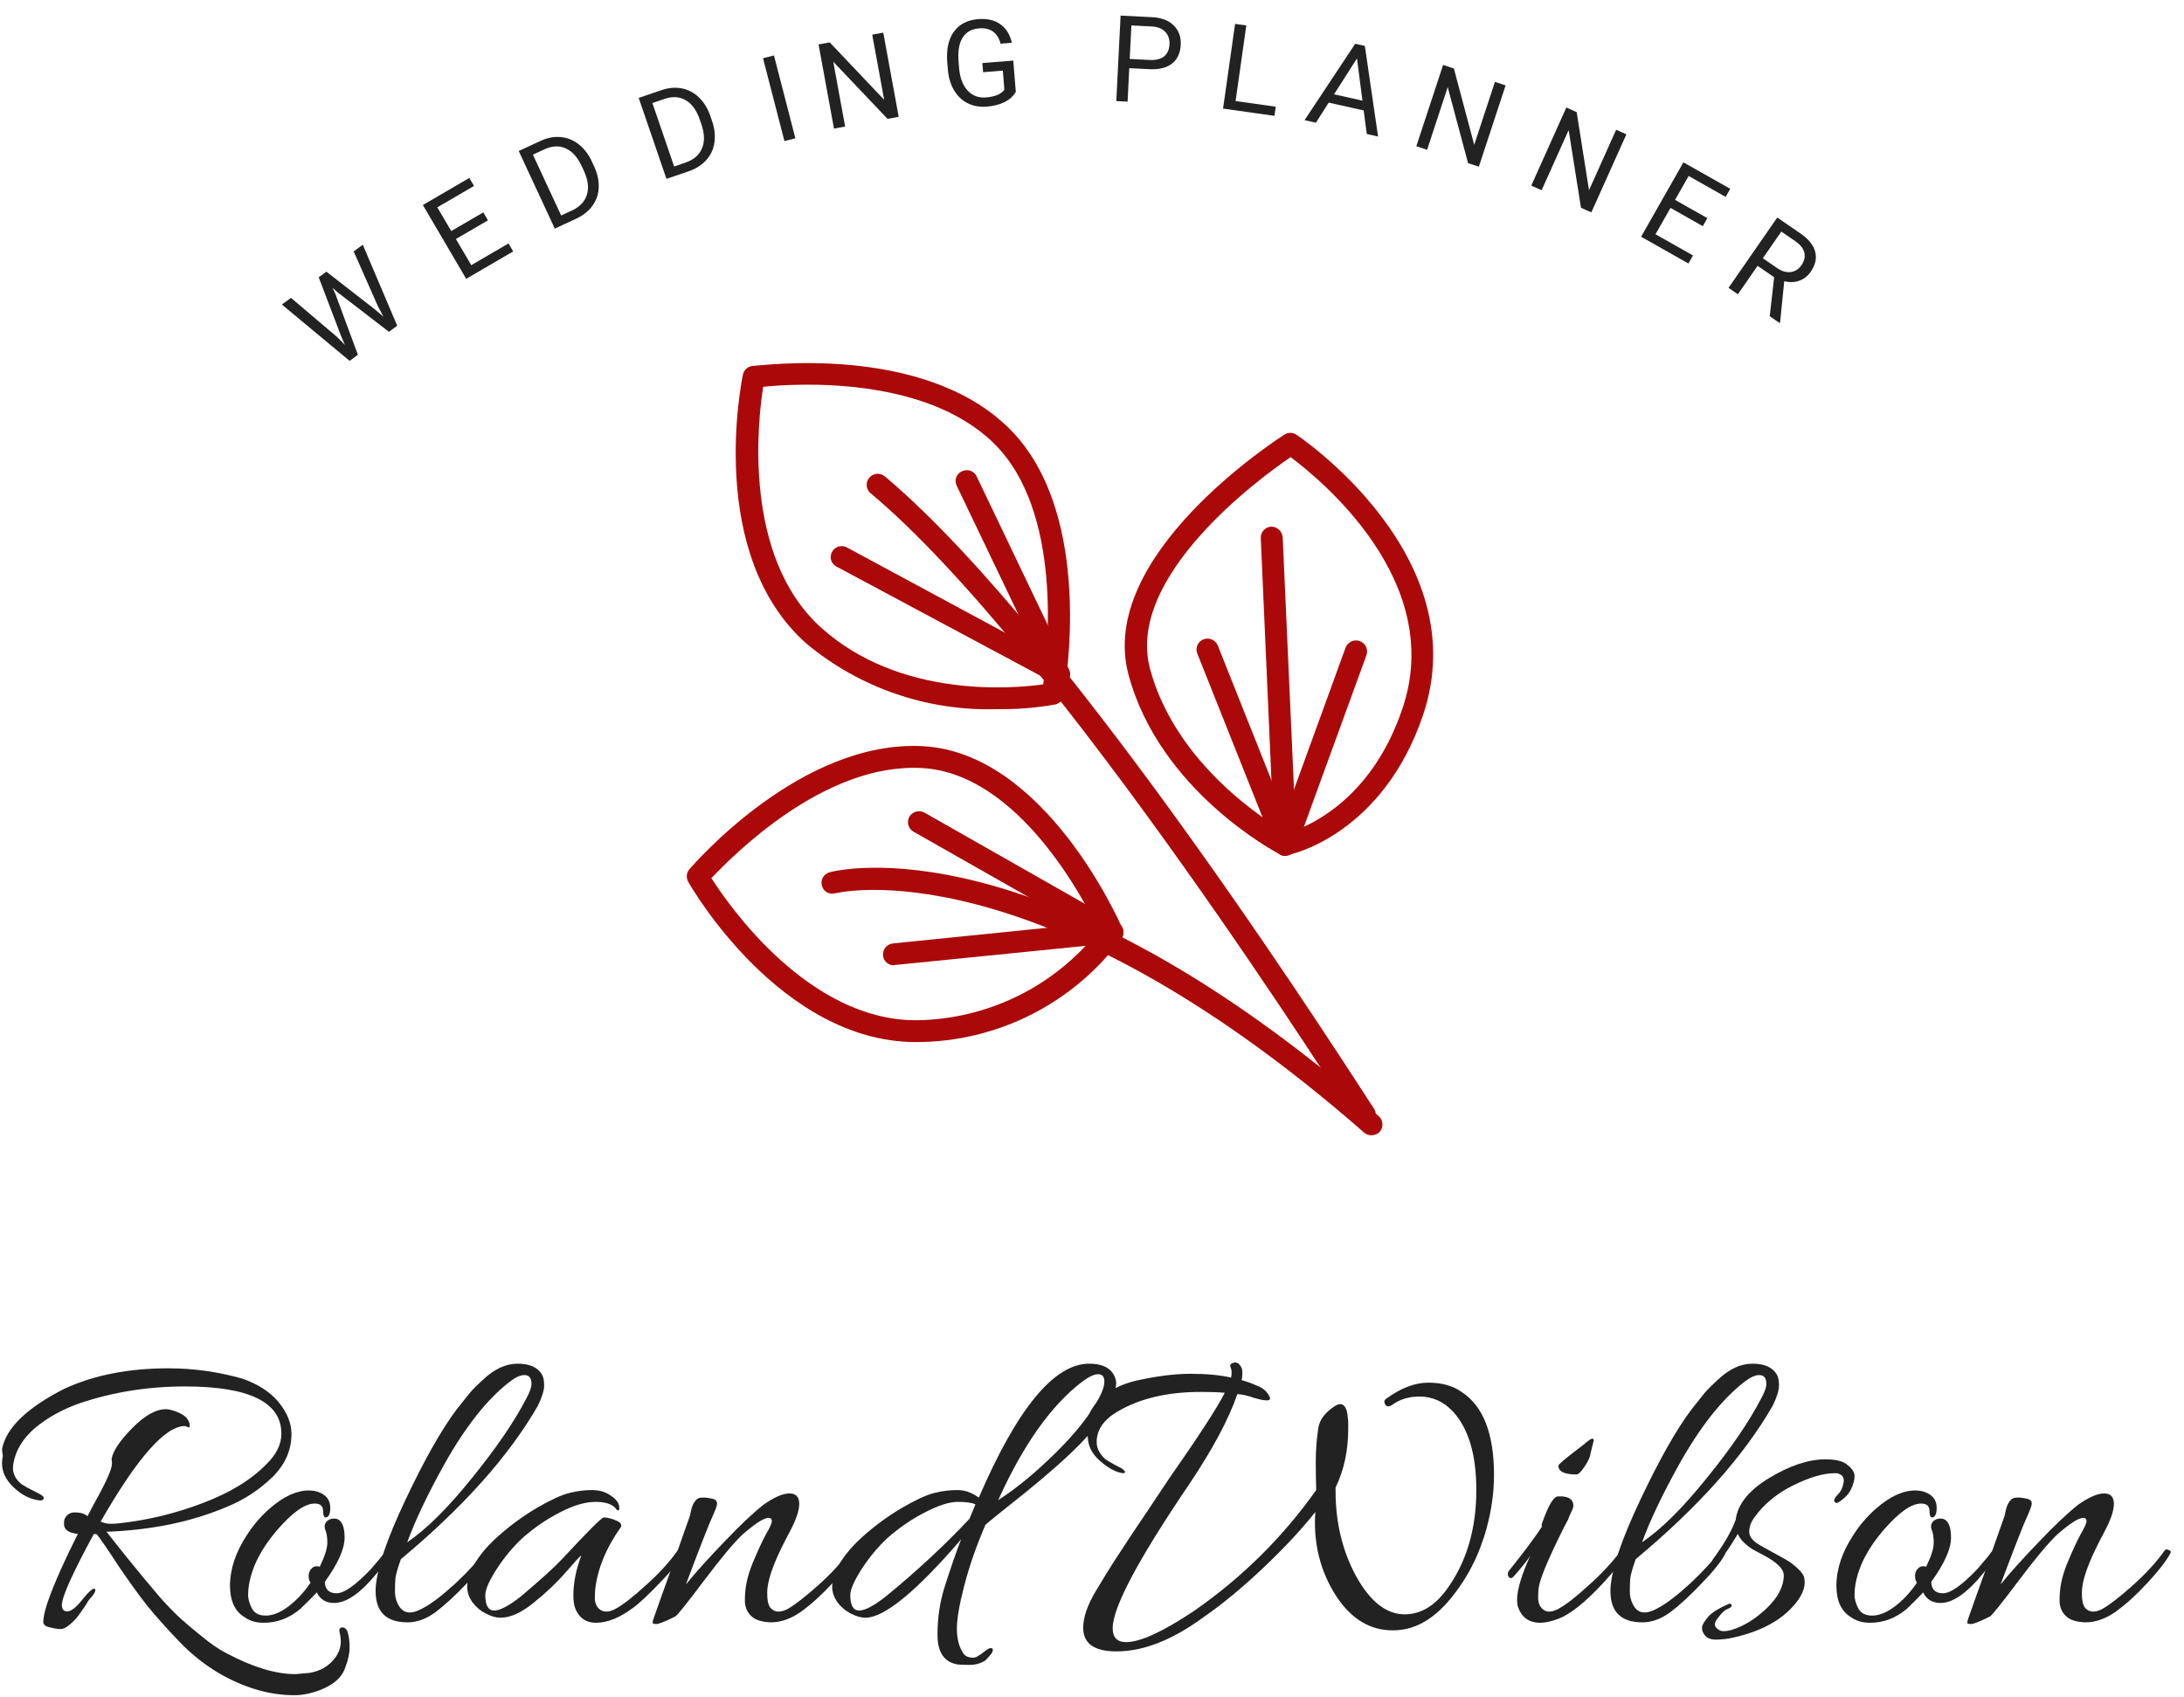
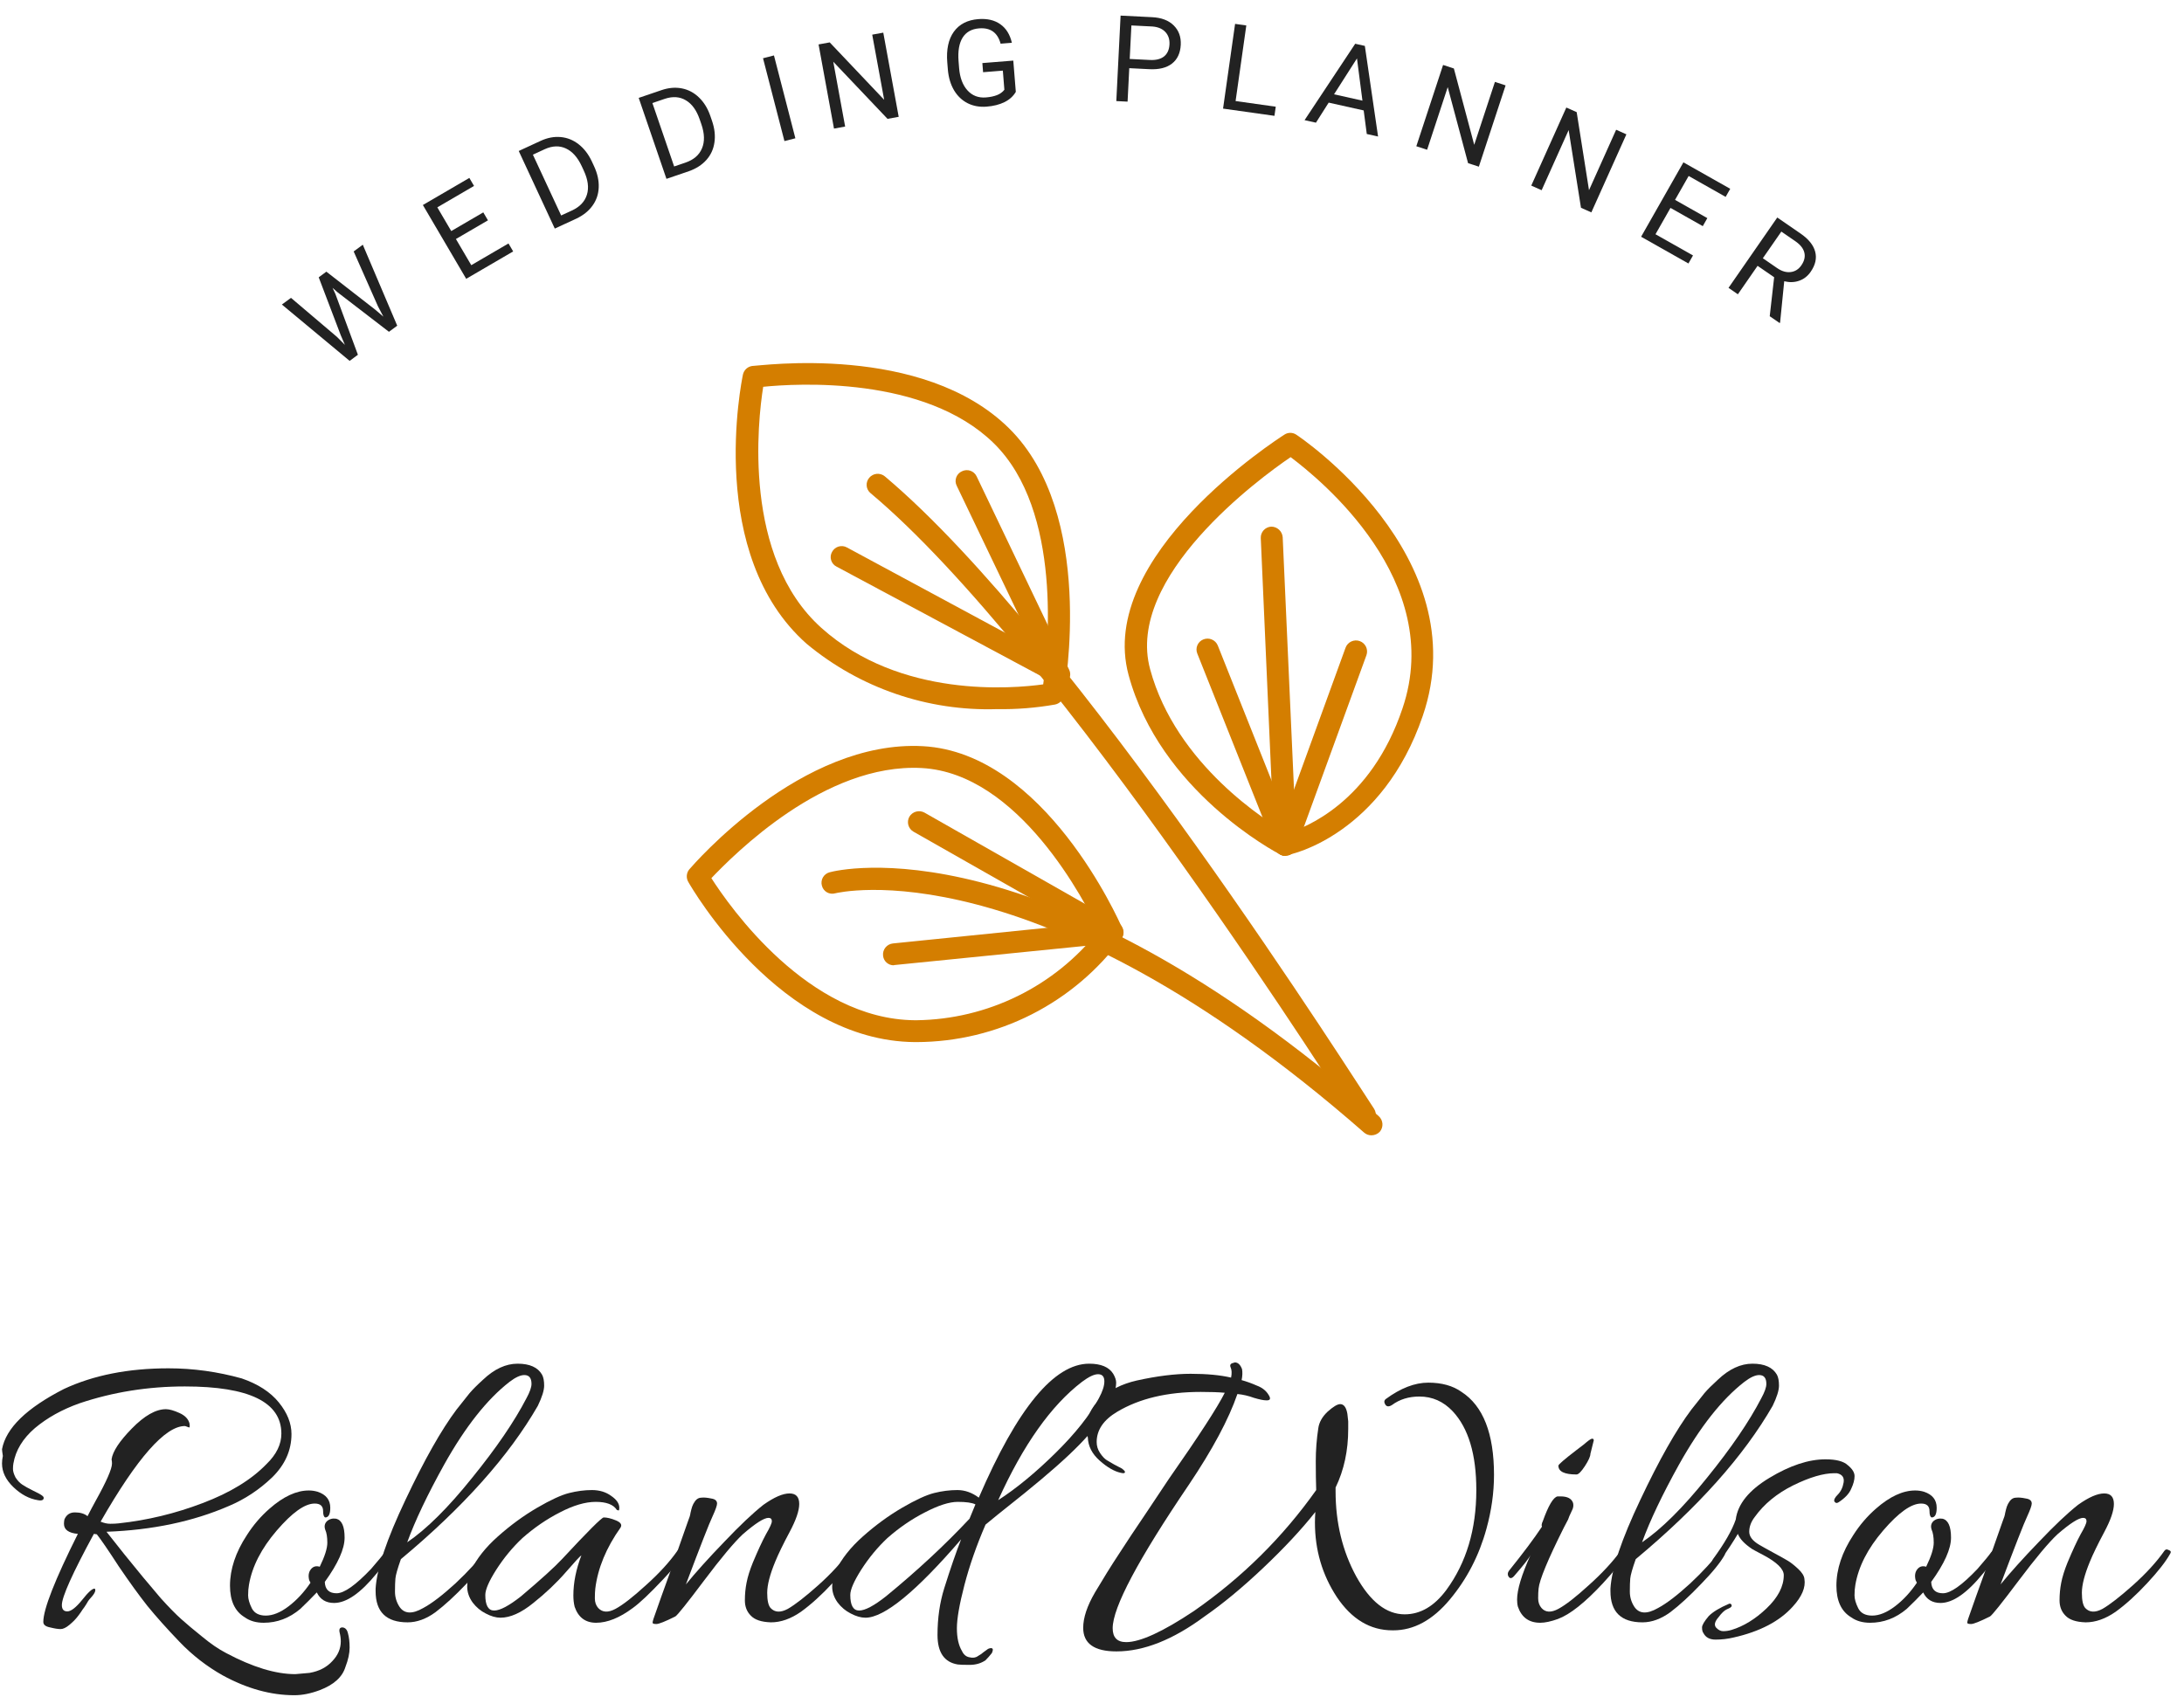
<svg xmlns="http://www.w3.org/2000/svg" width="130" height="101" viewBox="0 0 130 101" fill="none">
  <path d="M20.05 20.052L20.53 20.533L20.284 19.962L18.971 16.511L19.426 16.174L22.34 18.441L22.82 18.852L22.498 18.237L21.052 14.971L21.595 14.57L23.644 19.391L23.152 19.755L20.091 17.401L19.795 17.138L19.962 17.497L21.304 21.122L20.812 21.486L16.779 18.132L17.32 17.733L20.05 20.052Z" fill="#222222" />
  <path d="M29.045 13.118L27.138 14.23L28.052 15.788L30.267 14.495L30.546 14.969L27.75 16.6L25.171 12.206L27.937 10.593L28.216 11.07L26.031 12.345L26.86 13.757L28.767 12.645L29.045 13.118Z" fill="#222222" />
  <path d="M33.023 13.609L30.877 8.989L32.182 8.386C32.585 8.2 32.982 8.125 33.374 8.16C33.765 8.195 34.121 8.338 34.441 8.588C34.762 8.838 35.023 9.175 35.223 9.599L35.36 9.894C35.562 10.33 35.655 10.751 35.638 11.157C35.623 11.562 35.5 11.925 35.268 12.245C35.038 12.565 34.717 12.822 34.303 13.018L33.023 13.609ZM31.72 9.209L33.402 12.829L34.043 12.533C34.514 12.316 34.811 12.001 34.936 11.589C35.063 11.176 35.001 10.7 34.75 10.16L34.625 9.89C34.381 9.366 34.068 9.016 33.686 8.84C33.305 8.662 32.886 8.675 32.431 8.88L31.72 9.209Z" fill="#222222" />
  <path d="M39.67 10.648L38.018 5.828L39.379 5.365C39.799 5.222 40.202 5.188 40.587 5.263C40.973 5.339 41.312 5.518 41.604 5.801C41.898 6.082 42.122 6.445 42.276 6.887L42.382 7.195C42.538 7.65 42.586 8.078 42.526 8.48C42.469 8.882 42.309 9.23 42.045 9.524C41.783 9.818 41.436 10.041 41.005 10.193L39.67 10.648ZM38.833 6.135L40.128 9.911L40.797 9.683C41.287 9.516 41.616 9.234 41.783 8.837C41.953 8.439 41.941 7.959 41.748 7.396L41.651 7.115C41.464 6.568 41.189 6.187 40.827 5.973C40.467 5.756 40.049 5.725 39.575 5.882L38.833 6.135Z" fill="#222222" />
  <path d="M47.344 8.233L46.693 8.4L45.418 3.468L46.069 3.301L47.344 8.233Z" fill="#222222" />
  <path d="M53.494 6.955L52.829 7.076L49.599 3.674L50.306 7.535L49.642 7.656L48.724 2.645L49.388 2.524L52.629 5.942L51.918 2.063L52.576 1.944L53.494 6.955Z" fill="#222222" />
  <path d="M60.465 5.47C60.312 5.73 60.087 5.934 59.787 6.082C59.49 6.228 59.137 6.317 58.727 6.349C58.314 6.382 57.938 6.315 57.602 6.148C57.266 5.978 56.995 5.721 56.789 5.377C56.586 5.033 56.463 4.625 56.421 4.154L56.385 3.711C56.324 2.946 56.454 2.338 56.776 1.889C57.1 1.44 57.586 1.189 58.232 1.138C58.762 1.096 59.2 1.198 59.545 1.444C59.89 1.688 60.118 2.056 60.23 2.547L59.56 2.601C59.381 1.939 58.954 1.635 58.28 1.689C57.831 1.724 57.503 1.91 57.296 2.244C57.091 2.577 57.011 3.042 57.057 3.639L57.09 4.054C57.136 4.624 57.302 5.067 57.59 5.384C57.877 5.698 58.243 5.837 58.687 5.801C58.938 5.781 59.156 5.736 59.34 5.665C59.523 5.594 59.672 5.488 59.784 5.345L59.693 4.205L58.517 4.299L58.474 3.755L60.315 3.608L60.465 5.47Z" fill="#222222" />
  <path d="M67.218 4.059L67.118 6.051L66.447 6.018L66.702 0.929L68.579 1.023C69.136 1.051 69.564 1.215 69.864 1.514C70.167 1.814 70.306 2.199 70.283 2.667C70.258 3.161 70.084 3.534 69.761 3.786C69.44 4.037 68.992 4.147 68.416 4.119L67.218 4.059ZM67.245 3.51L68.451 3.571C68.81 3.588 69.089 3.518 69.288 3.36C69.488 3.199 69.596 2.96 69.612 2.64C69.627 2.338 69.543 2.091 69.362 1.899C69.18 1.708 68.922 1.601 68.59 1.577L67.345 1.515L67.245 3.51Z" fill="#222222" />
  <path d="M73.547 6.016L75.938 6.353L75.86 6.897L72.801 6.466L73.517 1.422L74.185 1.516L73.547 6.016Z" fill="#222222" />
  <path d="M81.172 6.575L79.088 6.11L78.33 7.304L77.653 7.153L80.667 2.605L81.241 2.733L82.028 8.128L81.356 7.978L81.172 6.575ZM79.407 5.615L81.098 5.992L80.772 3.478L79.407 5.615Z" fill="#222222" />
  <path d="M88.027 9.923L87.385 9.714L86.174 5.187L84.947 8.916L84.305 8.707L85.898 3.867L86.54 4.077L87.751 8.622L88.984 4.876L89.619 5.084L88.027 9.923Z" fill="#222222" />
  <path d="M94.723 12.645L94.106 12.37L93.372 7.744L91.764 11.325L91.147 11.05L93.234 6.402L93.85 6.677L94.584 11.323L96.199 7.725L96.809 7.998L94.723 12.645Z" fill="#222222" />
  <path d="M101.356 13.464L99.434 12.378L98.541 13.947L100.774 15.209L100.502 15.687L97.685 14.095L100.203 9.666L102.99 11.241L102.717 11.722L100.515 10.477L99.705 11.9L101.627 12.987L101.356 13.464Z" fill="#222222" />
  <path d="M105.604 16.506L104.618 15.827L103.445 17.521L102.888 17.138L105.79 12.95L107.179 13.907C107.652 14.232 107.94 14.59 108.045 14.979C108.152 15.37 108.063 15.771 107.779 16.181C107.598 16.442 107.37 16.62 107.093 16.715C106.819 16.813 106.522 16.822 106.204 16.745L105.958 19.201L105.934 19.235L105.341 18.827L105.604 16.506ZM104.931 15.375L105.781 15.961C106.056 16.15 106.323 16.229 106.583 16.198C106.845 16.169 107.058 16.035 107.223 15.798C107.402 15.539 107.462 15.287 107.402 15.042C107.344 14.798 107.169 14.574 106.879 14.371L106.032 13.788L104.931 15.375Z" fill="#222222" />
  <path d="M0.17 86.684C0.137 86.466 0.12 86.333 0.12 86.283C0.354 85.028 1.583 83.833 3.807 82.696C5.563 81.877 7.636 81.467 10.027 81.467C11.498 81.467 12.953 81.668 14.391 82.069C15.361 82.403 16.096 82.88 16.598 83.499C17.1 84.117 17.35 84.744 17.35 85.38C17.35 86.349 16.966 87.21 16.197 87.963C15.428 88.699 14.566 89.267 13.613 89.668C11.49 90.588 9.066 91.098 6.34 91.198C6.557 91.466 6.909 91.909 7.393 92.528C7.878 93.129 8.246 93.581 8.497 93.882C8.748 94.183 9.107 94.609 9.575 95.161C10.06 95.696 10.462 96.106 10.779 96.39C11.114 96.691 11.532 97.042 12.033 97.443C12.535 97.861 13.011 98.187 13.463 98.421C15.035 99.257 16.406 99.675 17.576 99.675L18.429 99.6C18.997 99.5 19.449 99.266 19.783 98.898C20.118 98.547 20.285 98.154 20.285 97.719C20.285 97.552 20.26 97.368 20.21 97.168C20.176 96.984 20.235 96.892 20.385 96.892C20.552 96.908 20.661 97.025 20.711 97.243C20.778 97.477 20.811 97.761 20.811 98.096C20.811 98.43 20.728 98.814 20.561 99.249C20.377 99.851 19.867 100.311 19.031 100.629C18.496 100.829 17.994 100.93 17.526 100.93C16.122 100.93 14.7 100.537 13.262 99.751C12.309 99.216 11.448 98.547 10.679 97.744C9.927 96.959 9.291 96.248 8.773 95.612C8.271 94.977 7.703 94.191 7.067 93.255C6.449 92.302 6.014 91.666 5.763 91.349L5.588 91.324C4.317 93.665 3.682 95.077 3.682 95.562C3.682 95.813 3.79 95.939 4.008 95.939C4.225 95.939 4.518 95.713 4.885 95.261C5.253 94.793 5.504 94.567 5.638 94.584C5.738 94.684 5.629 94.902 5.312 95.236C5.278 95.27 5.22 95.362 5.136 95.512C5.053 95.646 4.977 95.755 4.91 95.838C4.86 95.922 4.785 96.031 4.685 96.164C4.584 96.298 4.492 96.407 4.409 96.49C4.325 96.574 4.233 96.657 4.133 96.741C3.932 96.908 3.757 96.992 3.606 96.992C3.456 96.992 3.247 96.959 2.979 96.892C2.712 96.841 2.578 96.733 2.578 96.566C2.578 95.813 3.264 94.066 4.635 91.324C4.083 91.274 3.807 91.073 3.807 90.722C3.807 90.655 3.815 90.571 3.832 90.471C3.949 90.187 4.158 90.045 4.459 90.045C4.777 90.045 5.028 90.12 5.211 90.27C5.345 90.003 5.504 89.702 5.688 89.368C6.34 88.197 6.666 87.453 6.666 87.135C6.666 87.052 6.658 86.968 6.641 86.885C6.708 86.416 7.109 85.806 7.845 85.054C8.597 84.284 9.274 83.9 9.876 83.9C10.077 83.9 10.345 83.975 10.679 84.126C11.013 84.276 11.214 84.485 11.281 84.753C11.298 84.87 11.298 84.945 11.281 84.978C11.281 84.995 11.239 84.987 11.155 84.953C11.072 84.92 11.022 84.903 11.005 84.903C9.835 84.903 8.163 86.801 5.989 90.596C6.19 90.68 6.382 90.722 6.566 90.722C6.766 90.722 6.934 90.713 7.067 90.697C8.773 90.513 10.437 90.112 12.058 89.493C13.697 88.874 14.968 88.097 15.871 87.16C16.456 86.592 16.748 85.99 16.748 85.355C16.748 83.482 14.834 82.546 11.005 82.546C8.815 82.546 6.725 82.88 4.735 83.549C3.698 83.917 2.812 84.41 2.076 85.028C1.357 85.647 0.931 86.349 0.797 87.135C0.781 87.219 0.772 87.328 0.772 87.461C0.772 87.595 0.822 87.762 0.923 87.963C1.04 88.147 1.173 88.289 1.324 88.389C1.474 88.49 1.683 88.607 1.951 88.74C2.235 88.874 2.419 88.975 2.503 89.041C2.603 89.108 2.628 89.183 2.578 89.267C2.528 89.334 2.419 89.351 2.252 89.317C1.734 89.234 1.249 88.975 0.797 88.54C0.346 88.105 0.12 87.637 0.12 87.135C0.12 86.985 0.137 86.834 0.17 86.684Z" fill="#222222" />
  <path d="M19.032 93.28C19.333 92.661 19.484 92.185 19.484 91.85C19.484 91.516 19.442 91.257 19.358 91.073C19.291 90.872 19.325 90.705 19.459 90.571C19.609 90.438 19.793 90.387 20.011 90.421C20.345 90.504 20.512 90.881 20.512 91.549C20.512 92.218 20.119 93.096 19.333 94.183C19.35 94.634 19.584 94.86 20.036 94.86C20.487 94.86 21.173 94.375 22.092 93.405C22.527 92.904 22.794 92.578 22.895 92.427C23.012 92.277 23.112 92.227 23.196 92.277C23.279 92.31 23.321 92.344 23.321 92.377C23.321 92.544 23.02 92.979 22.418 93.681C21.465 94.852 20.621 95.437 19.885 95.437C19.4 95.437 19.058 95.228 18.857 94.81C18.522 95.161 18.196 95.487 17.879 95.788C17.227 96.34 16.499 96.616 15.697 96.616C15.245 96.616 14.869 96.507 14.568 96.29C13.983 95.939 13.69 95.311 13.69 94.409C13.69 93.422 14.025 92.419 14.694 91.399C15.078 90.797 15.53 90.27 16.048 89.819C16.867 89.1 17.645 88.74 18.38 88.74C18.564 88.74 18.74 88.766 18.907 88.816C19.409 88.983 19.659 89.301 19.659 89.769C19.659 90.153 19.559 90.346 19.358 90.346C19.275 90.312 19.233 90.187 19.233 89.969C19.233 89.668 19.066 89.518 18.731 89.518C18.146 89.518 17.394 90.053 16.474 91.123C15.555 92.193 15.003 93.272 14.819 94.359C14.785 94.542 14.769 94.751 14.769 94.986C14.769 95.203 14.844 95.462 14.994 95.763C15.145 96.047 15.421 96.189 15.822 96.189C16.24 96.189 16.692 96.005 17.176 95.638C17.661 95.27 18.096 94.802 18.481 94.233L18.405 94.083C18.338 93.815 18.372 93.598 18.506 93.43C18.64 93.263 18.815 93.213 19.032 93.28Z" fill="#222222" />
  <path d="M31.337 83.248C31.537 82.88 31.637 82.596 31.637 82.395C31.637 82.044 31.495 81.868 31.211 81.868C30.977 81.868 30.684 82.002 30.333 82.27C28.996 83.306 27.7 84.945 26.446 87.185C25.443 88.991 24.707 90.538 24.239 91.825C25.392 91.04 26.68 89.76 28.101 87.988C29.539 86.216 30.618 84.636 31.337 83.248ZM23.863 92.829C23.662 93.397 23.553 93.782 23.537 93.982C23.52 94.166 23.511 94.425 23.511 94.76C23.511 95.077 23.595 95.37 23.762 95.638C24.047 96.089 24.523 96.123 25.192 95.738C25.693 95.47 26.329 94.986 27.098 94.283C27.867 93.564 28.461 92.912 28.879 92.327C28.912 92.277 28.962 92.252 29.029 92.252C29.18 92.252 29.221 92.36 29.154 92.578C28.904 93.029 28.436 93.606 27.75 94.308C27.081 95.011 26.471 95.571 25.919 95.989C25.367 96.39 24.816 96.591 24.264 96.591C22.993 96.591 22.358 95.972 22.358 94.735C22.358 94.684 22.358 94.634 22.358 94.584C22.425 93.414 23.018 91.65 24.138 89.292C25.259 86.918 26.27 85.129 27.173 83.925L27.951 82.947C28.135 82.73 28.402 82.462 28.753 82.144C29.422 81.509 30.108 81.191 30.81 81.191C31.529 81.191 32.014 81.409 32.264 81.843C32.348 81.994 32.39 82.211 32.39 82.495C32.39 82.78 32.264 83.181 32.014 83.699C30.291 86.692 27.575 89.735 23.863 92.829Z" fill="#222222" />
  <path d="M29.79 96.315C29.523 96.315 29.23 96.231 28.913 96.064C28.612 95.913 28.352 95.696 28.135 95.412C27.918 95.111 27.809 94.793 27.809 94.459C27.809 94.124 27.884 93.807 28.035 93.506C28.369 92.803 28.904 92.126 29.64 91.474C30.392 90.805 31.17 90.237 31.972 89.769C32.775 89.301 33.41 89.008 33.879 88.891C34.347 88.774 34.798 88.715 35.233 88.715C35.684 88.715 36.069 88.832 36.386 89.067C36.704 89.284 36.863 89.518 36.863 89.769C36.863 89.852 36.855 89.903 36.838 89.919C36.821 89.936 36.779 89.928 36.713 89.894C36.512 89.576 36.094 89.418 35.459 89.418C34.84 89.418 34.129 89.627 33.327 90.045C32.541 90.446 31.797 90.956 31.095 91.575C30.509 92.126 29.991 92.753 29.54 93.456C29.105 94.141 28.887 94.643 28.887 94.96C28.887 95.579 29.063 95.888 29.414 95.888C29.765 95.888 30.3 95.604 31.019 95.036C32.206 94.032 33.017 93.297 33.452 92.829C34.99 91.173 35.818 90.346 35.935 90.346C36.136 90.346 36.378 90.404 36.662 90.521C36.947 90.638 37.039 90.78 36.938 90.948C36.086 92.151 35.584 93.364 35.434 94.584C35.417 94.735 35.408 94.927 35.408 95.161C35.408 95.395 35.475 95.587 35.609 95.738C35.86 96.005 36.203 96.022 36.637 95.788C37.072 95.554 37.674 95.086 38.443 94.384C39.229 93.681 39.856 92.996 40.324 92.327C40.391 92.243 40.466 92.227 40.55 92.277C40.633 92.31 40.675 92.344 40.675 92.377C40.675 92.628 40.274 93.18 39.471 94.032C38.686 94.868 38.084 95.437 37.666 95.738C36.88 96.323 36.152 96.616 35.484 96.616C34.848 96.616 34.422 96.298 34.205 95.663C34.154 95.462 34.129 95.236 34.129 94.986C34.129 94.233 34.288 93.439 34.606 92.603C34.539 92.636 34.23 92.971 33.678 93.606C33.126 94.241 32.482 94.852 31.747 95.437C31.028 96.022 30.376 96.315 29.79 96.315Z" fill="#222222" />
  <path d="M46.996 88.916C47.381 88.916 47.573 89.125 47.573 89.543C47.573 89.944 47.381 90.504 46.996 91.223C46.612 91.942 46.328 92.528 46.144 92.979C45.826 93.748 45.667 94.367 45.667 94.835C45.667 95.287 45.734 95.587 45.868 95.738C46.118 96.005 46.461 96.022 46.896 95.788C47.331 95.537 47.933 95.069 48.702 94.384C49.488 93.681 50.115 92.996 50.583 92.327C50.65 92.243 50.725 92.227 50.809 92.277C50.909 92.31 50.959 92.352 50.959 92.402C50.959 92.436 50.942 92.477 50.909 92.528C50.658 92.979 50.207 93.556 49.555 94.258C48.903 94.96 48.276 95.529 47.673 95.964C47.072 96.382 46.478 96.591 45.893 96.591C45.324 96.574 44.923 96.44 44.689 96.189C44.455 95.955 44.338 95.654 44.338 95.287C44.338 94.919 44.371 94.567 44.438 94.233C44.505 93.882 44.63 93.481 44.814 93.029C45.115 92.31 45.374 91.75 45.592 91.349C45.826 90.948 45.943 90.688 45.943 90.571C45.943 90.438 45.876 90.371 45.742 90.371C45.475 90.371 44.965 90.697 44.212 91.349C43.694 91.834 42.925 92.753 41.905 94.108C40.902 95.445 40.333 96.156 40.2 96.24C39.598 96.54 39.221 96.691 39.071 96.691C38.92 96.691 38.845 96.666 38.845 96.616C38.845 96.566 38.862 96.49 38.895 96.39C38.929 96.306 39.088 95.855 39.372 95.036C39.673 94.216 39.99 93.322 40.325 92.352C40.676 91.365 40.885 90.772 40.952 90.571C41.036 90.371 41.086 90.204 41.102 90.07C41.136 89.919 41.169 89.794 41.203 89.694C41.236 89.593 41.295 89.484 41.378 89.368C41.479 89.234 41.604 89.167 41.755 89.167C41.905 89.15 42.097 89.167 42.331 89.217C42.566 89.25 42.682 89.351 42.682 89.518C42.682 89.635 42.591 89.894 42.407 90.295C42.223 90.68 41.696 92.026 40.827 94.333C41.428 93.598 42.189 92.753 43.109 91.8C44.029 90.831 44.806 90.095 45.441 89.593C46.077 89.142 46.595 88.916 46.996 88.916Z" fill="#222222" />
  <path d="M51.365 91.474C52.117 90.805 52.895 90.237 53.697 89.769C54.5 89.301 55.135 89.008 55.603 88.891C56.072 88.774 56.532 88.715 56.983 88.715C57.434 88.715 57.861 88.866 58.262 89.167C60.553 83.85 62.743 81.191 64.833 81.191C65.535 81.191 66.012 81.392 66.263 81.793C66.38 81.994 66.438 82.169 66.438 82.32C66.438 82.738 66.254 83.273 65.886 83.925C65.535 84.56 64.984 85.263 64.231 86.032C63.479 86.801 62.4 87.754 60.996 88.891C59.591 90.011 58.814 90.638 58.663 90.772C58.128 92.009 57.71 93.205 57.409 94.359C57.108 95.512 56.958 96.373 56.958 96.942C56.958 97.51 57.058 97.962 57.259 98.296C57.359 98.513 57.51 98.639 57.71 98.672C57.911 98.722 58.078 98.697 58.212 98.597C58.362 98.513 58.471 98.438 58.538 98.371C58.621 98.305 58.714 98.238 58.814 98.171C58.931 98.121 59.014 98.112 59.065 98.146C59.115 98.179 59.106 98.271 59.039 98.421C58.906 98.589 58.78 98.731 58.663 98.848C58.396 99.032 58.078 99.124 57.71 99.124C57.359 99.124 57.125 99.115 57.008 99.099C56.205 98.965 55.804 98.38 55.804 97.343C55.804 96.34 55.938 95.412 56.205 94.559C56.573 93.389 56.908 92.419 57.209 91.65C54.533 94.76 52.636 96.315 51.515 96.315C51.248 96.315 50.955 96.231 50.638 96.064C50.337 95.913 50.077 95.696 49.86 95.412C49.643 95.111 49.534 94.793 49.534 94.459C49.534 94.124 49.609 93.807 49.76 93.506C50.094 92.803 50.629 92.126 51.365 91.474ZM58.061 89.568C57.861 89.468 57.51 89.418 57.008 89.418C56.506 89.418 55.854 89.627 55.052 90.045C54.266 90.446 53.522 90.956 52.819 91.575C52.234 92.126 51.716 92.753 51.265 93.456C50.83 94.141 50.612 94.643 50.612 94.96C50.612 95.579 50.788 95.888 51.139 95.888C51.49 95.888 52.025 95.604 52.744 95.036C54.6 93.514 56.256 91.976 57.71 90.421L58.061 89.568ZM65.41 83.248C65.627 82.847 65.736 82.512 65.736 82.245C65.736 81.96 65.611 81.818 65.36 81.818C65.126 81.818 64.808 81.969 64.407 82.27C62.568 83.674 60.904 86.023 59.416 89.317C60.502 88.615 61.639 87.679 62.827 86.508C64.014 85.338 64.875 84.251 65.41 83.248Z" fill="#222222" />
  <path d="M66.457 98.321C65.136 98.321 64.476 97.853 64.476 96.917C64.476 96.315 64.71 95.612 65.178 94.81C65.663 93.991 66.131 93.238 66.582 92.553C67.034 91.85 67.577 91.031 68.213 90.095C68.848 89.142 69.299 88.465 69.567 88.063C71.356 85.505 72.468 83.791 72.903 82.922C72.518 82.888 72.042 82.872 71.473 82.872C69.484 82.872 67.828 83.264 66.507 84.05C65.688 84.535 65.278 85.137 65.278 85.856C65.278 86.09 65.345 86.308 65.479 86.508C65.613 86.709 65.746 86.851 65.88 86.935C66.148 87.102 66.449 87.269 66.783 87.436C66.984 87.587 67.017 87.679 66.883 87.712C66.833 87.712 66.775 87.704 66.708 87.687C66.323 87.603 65.905 87.361 65.454 86.96C65.002 86.558 64.768 86.099 64.752 85.58C64.685 85.413 64.651 85.271 64.651 85.154C64.651 84.435 64.927 83.816 65.479 83.298C66.047 82.763 66.775 82.395 67.661 82.194C68.865 81.927 69.935 81.793 70.871 81.793C71.824 81.793 72.627 81.868 73.279 82.019C73.329 81.768 73.321 81.567 73.254 81.417C73.187 81.266 73.246 81.174 73.429 81.141C73.463 81.124 73.488 81.116 73.505 81.116C73.689 81.116 73.831 81.25 73.931 81.517C73.965 81.701 73.956 81.918 73.906 82.169C74.207 82.253 74.508 82.362 74.809 82.495C75.127 82.612 75.361 82.796 75.511 83.047C75.662 83.281 75.612 83.39 75.361 83.373C75.21 83.373 74.968 83.323 74.633 83.223C74.316 83.106 73.99 83.03 73.655 82.997C73.137 84.502 72.175 86.299 70.771 88.389C67.745 92.854 66.231 95.704 66.231 96.942C66.231 97.493 66.499 97.769 67.034 97.769C67.87 97.769 69.216 97.151 71.072 95.913C73.931 93.924 76.356 91.524 78.345 88.715C78.329 88.247 78.32 87.679 78.32 87.01C78.32 86.341 78.37 85.681 78.471 85.028C78.521 84.677 78.705 84.351 79.022 84.05C79.357 83.749 79.608 83.599 79.775 83.599C79.992 83.599 80.134 83.791 80.201 84.176L80.251 84.627C80.251 84.778 80.251 84.928 80.251 85.079C80.251 86.366 80.001 87.528 79.499 88.565C79.499 88.632 79.499 88.707 79.499 88.791C79.499 90.663 79.909 92.352 80.728 93.857C81.564 95.362 82.525 96.114 83.612 96.114C84.549 96.114 85.376 95.629 86.095 94.659C87.282 93.038 87.876 91.056 87.876 88.715C87.876 86.592 87.408 85.028 86.471 84.025C85.919 83.44 85.259 83.147 84.49 83.147C83.855 83.147 83.311 83.315 82.86 83.649C82.676 83.766 82.542 83.758 82.458 83.624C82.375 83.49 82.383 83.382 82.484 83.298C83.37 82.646 84.214 82.32 85.017 82.32C85.819 82.32 86.48 82.504 86.998 82.872C88.285 83.708 88.929 85.355 88.929 87.812C88.929 88.866 88.779 89.936 88.478 91.023C88.043 92.611 87.316 94.016 86.296 95.236C85.276 96.457 84.156 97.067 82.935 97.067C82.918 97.067 82.901 97.067 82.885 97.067C81.564 97.067 80.46 96.407 79.574 95.086C78.705 93.765 78.27 92.285 78.27 90.647C78.27 90.446 78.278 90.237 78.295 90.019C77.476 91.056 76.439 92.168 75.185 93.355C73.948 94.526 72.786 95.487 71.699 96.24C69.826 97.627 68.079 98.321 66.457 98.321Z" fill="#222222" />
  <path d="M92.886 89.092C93.304 89.092 93.555 89.225 93.638 89.493C93.672 89.643 93.647 89.794 93.563 89.944C93.496 90.078 93.446 90.187 93.413 90.27C93.379 90.354 93.354 90.421 93.338 90.471C93.254 90.638 93.17 90.797 93.087 90.948C92.134 92.854 91.632 94.066 91.582 94.584C91.565 94.735 91.557 94.927 91.557 95.161C91.557 95.395 91.624 95.587 91.757 95.738C91.992 96.005 92.326 96.022 92.761 95.788C93.195 95.554 93.797 95.086 94.566 94.384C95.352 93.681 95.988 92.996 96.473 92.327C96.539 92.243 96.615 92.227 96.698 92.277C96.782 92.31 96.824 92.352 96.824 92.402C96.824 92.436 96.807 92.477 96.773 92.528C96.523 92.979 96.071 93.556 95.419 94.258C94.349 95.412 93.454 96.123 92.736 96.39C92.318 96.54 91.966 96.616 91.682 96.616C91.013 96.616 90.57 96.298 90.353 95.663C90.32 95.546 90.303 95.403 90.303 95.236C90.303 94.651 90.57 93.765 91.105 92.578C91.022 92.762 90.696 93.18 90.127 93.832C89.977 93.999 89.86 93.999 89.776 93.832C89.759 93.798 89.751 93.757 89.751 93.706C89.751 93.639 89.784 93.564 89.851 93.481C90.671 92.461 91.314 91.6 91.782 90.897C91.749 90.814 91.766 90.705 91.833 90.571C92.167 89.635 92.46 89.142 92.71 89.092C92.761 89.092 92.819 89.092 92.886 89.092ZM94.867 85.756L94.667 86.558C94.667 86.709 94.558 86.951 94.341 87.286C94.123 87.62 93.956 87.787 93.839 87.787C93.12 87.787 92.761 87.612 92.761 87.261C92.761 87.194 93.12 86.885 93.839 86.333L94.266 86.007C94.533 85.773 94.7 85.656 94.767 85.656C94.834 85.656 94.867 85.689 94.867 85.756Z" fill="#222222" />
  <path d="M104.839 83.248C105.04 82.88 105.14 82.596 105.14 82.395C105.14 82.044 104.998 81.868 104.714 81.868C104.48 81.868 104.187 82.002 103.836 82.27C102.498 83.306 101.202 84.945 99.948 87.185C98.945 88.991 98.209 90.538 97.741 91.825C98.895 91.04 100.182 89.76 101.604 87.988C103.042 86.216 104.12 84.636 104.839 83.248ZM97.365 92.829C97.164 93.397 97.056 93.782 97.039 93.982C97.022 94.166 97.014 94.425 97.014 94.76C97.014 95.077 97.097 95.37 97.265 95.638C97.549 96.089 98.025 96.123 98.694 95.738C99.196 95.47 99.831 94.986 100.6 94.283C101.37 93.564 101.963 92.912 102.381 92.327C102.415 92.277 102.465 92.252 102.532 92.252C102.682 92.252 102.724 92.36 102.657 92.578C102.406 93.029 101.938 93.606 101.253 94.308C100.584 95.011 99.973 95.571 99.422 95.989C98.87 96.39 98.318 96.591 97.766 96.591C96.496 96.591 95.86 95.972 95.86 94.735C95.86 94.684 95.86 94.634 95.86 94.584C95.927 93.414 96.521 91.65 97.641 89.292C98.761 86.918 99.773 85.129 100.676 83.925L101.453 82.947C101.637 82.73 101.905 82.462 102.256 82.144C102.925 81.509 103.61 81.191 104.312 81.191C105.031 81.191 105.516 81.409 105.767 81.843C105.851 81.994 105.892 82.211 105.892 82.495C105.892 82.78 105.767 83.181 105.516 83.699C103.794 86.692 101.077 89.735 97.365 92.829Z" fill="#222222" />
  <path d="M102.29 96.29C102.072 96.54 102.022 96.741 102.139 96.892C102.273 97.042 102.415 97.117 102.566 97.117C102.733 97.117 102.9 97.092 103.067 97.042C103.786 96.825 104.48 96.398 105.149 95.763C105.834 95.111 106.177 94.45 106.177 93.782C106.177 93.414 105.768 93.013 104.948 92.578C104.564 92.377 104.346 92.26 104.296 92.227C103.845 91.926 103.56 91.625 103.443 91.324C103.209 91.725 102.833 92.302 102.315 93.054C102.198 93.188 102.089 93.222 101.989 93.155C101.888 93.071 101.88 92.962 101.964 92.829C102.649 91.892 103.101 91.106 103.318 90.471C103.435 89.551 104.104 88.724 105.324 87.988C106.545 87.252 107.657 86.885 108.66 86.885C109.295 86.885 109.739 87.001 109.989 87.236C110.257 87.453 110.391 87.67 110.391 87.888C110.391 88.105 110.324 88.356 110.19 88.64C110.073 88.924 109.822 89.192 109.438 89.443C109.337 89.51 109.254 89.493 109.187 89.392C109.153 89.292 109.22 89.158 109.387 88.991C109.571 88.807 109.688 88.565 109.739 88.264C109.789 87.963 109.655 87.779 109.337 87.712C109.287 87.712 109.237 87.712 109.187 87.712C108.535 87.712 107.715 87.955 106.729 88.439C105.759 88.924 104.998 89.551 104.447 90.32C104.229 90.605 104.121 90.897 104.121 91.198C104.121 91.483 104.321 91.742 104.722 91.976C104.89 92.076 105.174 92.235 105.575 92.452C105.977 92.67 106.261 92.829 106.428 92.929C106.595 93.029 106.796 93.188 107.03 93.405C107.264 93.623 107.389 93.823 107.406 94.007C107.49 94.509 107.256 95.061 106.704 95.663C105.918 96.532 104.748 97.142 103.193 97.493C102.841 97.577 102.482 97.619 102.114 97.619C101.763 97.619 101.521 97.485 101.387 97.218C101.337 97.151 101.312 97.042 101.312 96.892C101.312 96.758 101.445 96.532 101.713 96.214C101.964 95.964 102.365 95.721 102.917 95.487C102.967 95.47 103.009 95.479 103.042 95.512C103.076 95.546 103.084 95.587 103.067 95.638C103.05 95.688 102.958 95.746 102.791 95.813C102.641 95.88 102.474 96.039 102.29 96.29Z" fill="#222222" />
  <path d="M114.652 93.28C114.953 92.661 115.103 92.185 115.103 91.85C115.103 91.516 115.061 91.257 114.978 91.073C114.911 90.872 114.944 90.705 115.078 90.571C115.229 90.438 115.413 90.387 115.63 90.421C115.964 90.504 116.132 90.881 116.132 91.549C116.132 92.218 115.739 93.096 114.953 94.183C114.969 94.634 115.204 94.86 115.655 94.86C116.106 94.86 116.792 94.375 117.712 93.405C118.146 92.904 118.414 92.578 118.514 92.427C118.631 92.277 118.732 92.227 118.815 92.277C118.899 92.31 118.941 92.344 118.941 92.377C118.941 92.544 118.64 92.979 118.038 93.681C117.085 94.852 116.24 95.437 115.505 95.437C115.02 95.437 114.677 95.228 114.476 94.81C114.142 95.161 113.816 95.487 113.498 95.788C112.846 96.34 112.119 96.616 111.316 96.616C110.865 96.616 110.488 96.507 110.187 96.29C109.602 95.939 109.31 95.311 109.31 94.409C109.31 93.422 109.644 92.419 110.313 91.399C110.697 90.797 111.149 90.27 111.667 89.819C112.487 89.1 113.264 88.74 114 88.74C114.184 88.74 114.359 88.766 114.526 88.816C115.028 88.983 115.279 89.301 115.279 89.769C115.279 90.153 115.179 90.346 114.978 90.346C114.894 90.312 114.852 90.187 114.852 89.969C114.852 89.668 114.685 89.518 114.351 89.518C113.766 89.518 113.013 90.053 112.094 91.123C111.174 92.193 110.622 93.272 110.438 94.359C110.405 94.542 110.388 94.751 110.388 94.986C110.388 95.203 110.463 95.462 110.614 95.763C110.764 96.047 111.04 96.189 111.441 96.189C111.86 96.189 112.311 96.005 112.796 95.638C113.281 95.27 113.715 94.802 114.1 94.233L114.025 94.083C113.958 93.815 113.991 93.598 114.125 93.43C114.259 93.263 114.434 93.213 114.652 93.28Z" fill="#222222" />
  <path d="M125.25 88.916C125.635 88.916 125.827 89.125 125.827 89.543C125.827 89.944 125.635 90.504 125.25 91.223C124.866 91.942 124.582 92.528 124.398 92.979C124.08 93.748 123.921 94.367 123.921 94.835C123.921 95.287 123.988 95.587 124.122 95.738C124.373 96.005 124.715 96.022 125.15 95.788C125.585 95.537 126.187 95.069 126.956 94.384C127.742 93.681 128.369 92.996 128.837 92.327C128.904 92.243 128.979 92.227 129.063 92.277C129.163 92.31 129.213 92.352 129.213 92.402C129.213 92.436 129.196 92.477 129.163 92.528C128.912 92.979 128.461 93.556 127.809 94.258C127.157 94.96 126.53 95.529 125.928 95.964C125.326 96.382 124.732 96.591 124.147 96.591C123.578 96.574 123.177 96.44 122.943 96.189C122.709 95.955 122.592 95.654 122.592 95.287C122.592 94.919 122.625 94.567 122.692 94.233C122.759 93.882 122.885 93.481 123.068 93.029C123.369 92.31 123.629 91.75 123.846 91.349C124.08 90.948 124.197 90.688 124.197 90.571C124.197 90.438 124.13 90.371 123.996 90.371C123.729 90.371 123.219 90.697 122.467 91.349C121.948 91.834 121.179 92.753 120.159 94.108C119.156 95.445 118.587 96.156 118.454 96.24C117.852 96.54 117.476 96.691 117.325 96.691C117.175 96.691 117.099 96.666 117.099 96.616C117.099 96.566 117.116 96.49 117.149 96.39C117.183 96.306 117.342 95.855 117.626 95.036C117.927 94.216 118.245 93.322 118.579 92.352C118.93 91.365 119.139 90.772 119.206 90.571C119.29 90.371 119.34 90.204 119.357 90.07C119.39 89.919 119.423 89.794 119.457 89.694C119.49 89.593 119.549 89.484 119.632 89.368C119.733 89.234 119.858 89.167 120.009 89.167C120.159 89.15 120.351 89.167 120.586 89.217C120.82 89.25 120.937 89.351 120.937 89.518C120.937 89.635 120.845 89.894 120.661 90.295C120.477 90.68 119.95 92.026 119.081 94.333C119.683 93.598 120.443 92.753 121.363 91.8C122.283 90.831 123.06 90.095 123.695 89.593C124.331 89.142 124.849 88.916 125.25 88.916Z" fill="#222222" />
-   <path d="M76.512 50.955C76.408 50.956 76.305 50.93 76.214 50.881C75.916 50.732 69.043 47.09 67.178 40.189C65.252 33.089 75.99 26.176 76.45 25.879C76.555 25.808 76.678 25.771 76.804 25.771C76.93 25.771 77.054 25.808 77.158 25.879C77.27 25.941 87.946 33.102 84.69 42.617C82.291 49.654 76.885 50.893 76.649 50.893L76.512 50.955ZM76.823 27.217C74.996 28.456 66.967 34.341 68.459 39.842C70 45.541 75.468 48.948 76.624 49.605C77.631 49.307 81.595 47.808 83.484 42.171C86.057 34.576 78.538 28.505 76.823 27.217Z" fill="#ab0909" />
-   <path d="M54.563 62.044H54.452C46.46 61.982 41.191 52.9 40.967 52.504C40.9 52.388 40.871 52.255 40.882 52.123C40.893 51.99 40.944 51.864 41.029 51.761C41.302 51.451 47.691 44.029 54.936 44.426C62.182 44.822 66.594 54.796 66.781 55.217C66.833 55.312 66.86 55.419 66.86 55.527C66.86 55.635 66.833 55.742 66.781 55.837C65.375 57.753 63.536 59.313 61.414 60.392C59.292 61.47 56.945 62.036 54.563 62.044ZM42.334 52.269C43.428 53.978 48.113 60.693 54.452 60.743H54.563C56.655 60.715 58.714 60.221 60.589 59.297C62.465 58.373 64.109 57.043 65.401 55.403C64.593 53.693 60.654 46.036 54.862 45.727C49.07 45.417 43.676 50.893 42.334 52.293V52.269Z" fill="#ab0909" />
-   <path d="M59.349 42.22C55.22 42.351 51.187 40.967 48.014 38.33C42.023 33.027 44.136 22.731 44.223 22.298C44.252 22.168 44.32 22.05 44.417 21.959C44.515 21.868 44.638 21.809 44.77 21.79C45.18 21.79 54.912 20.402 60.069 25.507C65.227 30.611 63.388 40.981 63.313 41.427C63.29 41.557 63.227 41.676 63.134 41.769C63.041 41.862 62.921 41.925 62.791 41.948C61.655 42.148 60.502 42.239 59.349 42.22ZM45.429 23.029C45.106 25.036 44.186 33.151 48.884 37.376C53.582 41.601 60.318 40.994 62.095 40.746C62.381 38.714 63.264 30.413 59.15 26.386C55.036 22.36 47.392 22.831 45.429 23.029Z" fill="#ab0909" />
-   <path d="M81.633 67.594C81.473 67.595 81.318 67.538 81.198 67.433C61.573 50.249 49.841 53.16 49.716 53.185C49.634 53.209 49.547 53.217 49.462 53.206C49.377 53.196 49.294 53.169 49.22 53.126C49.146 53.083 49.081 53.026 49.029 52.957C48.978 52.889 48.941 52.81 48.921 52.727C48.898 52.645 48.893 52.559 48.904 52.474C48.914 52.39 48.942 52.308 48.985 52.235C49.028 52.161 49.085 52.096 49.153 52.045C49.221 51.993 49.298 51.955 49.381 51.934C49.878 51.798 61.909 48.812 82.068 66.454C82.197 66.571 82.276 66.733 82.288 66.907C82.299 67.08 82.243 67.251 82.13 67.384C82.065 67.45 81.988 67.503 81.903 67.539C81.817 67.575 81.725 67.594 81.633 67.594Z" fill="#ab0909" />
-   <path d="M81.173 67C81.063 66.999 80.955 66.97 80.859 66.916C80.763 66.862 80.683 66.784 80.626 66.69C80.44 66.417 62.978 38.702 51.817 29.36C51.751 29.305 51.697 29.238 51.657 29.162C51.617 29.086 51.593 29.003 51.587 28.917C51.58 28.832 51.59 28.746 51.617 28.665C51.643 28.583 51.686 28.508 51.742 28.443C51.854 28.311 52.012 28.228 52.184 28.212C52.356 28.196 52.528 28.248 52.662 28.356C63.972 37.859 81.011 64.881 81.794 66.021C81.887 66.169 81.916 66.347 81.877 66.517C81.837 66.686 81.731 66.833 81.583 66.925C81.457 66.991 81.314 67.016 81.173 67Z" fill="#ab0909" />
-   <path d="M53.209 57.472C53.047 57.476 52.89 57.417 52.77 57.309C52.649 57.201 52.575 57.051 52.563 56.89C52.545 56.718 52.597 56.545 52.706 56.411C52.816 56.276 52.974 56.19 53.147 56.171L64.121 55.056L54.377 49.518C54.226 49.432 54.115 49.29 54.068 49.123C54.022 48.956 54.044 48.777 54.129 48.626C54.217 48.478 54.359 48.369 54.526 48.323C54.693 48.277 54.871 48.297 55.023 48.378L66.545 54.932C66.664 55.003 66.759 55.109 66.817 55.235C66.875 55.361 66.892 55.502 66.868 55.639C66.837 55.774 66.764 55.896 66.659 55.987C66.554 56.078 66.422 56.134 66.284 56.147L53.209 57.46V57.472Z" fill="#ab0909" />
-   <path d="M63.151 40.808C63.042 40.81 62.934 40.78 62.841 40.721L49.791 33.733C49.714 33.694 49.646 33.64 49.591 33.574C49.536 33.508 49.495 33.432 49.471 33.349C49.446 33.267 49.439 33.181 49.449 33.096C49.459 33.01 49.487 32.928 49.53 32.854C49.57 32.779 49.625 32.712 49.692 32.658C49.758 32.604 49.834 32.564 49.916 32.54C49.999 32.516 50.085 32.508 50.17 32.517C50.255 32.526 50.337 32.552 50.412 32.594L61.598 38.627L56.95 28.926C56.91 28.849 56.887 28.765 56.881 28.679C56.876 28.593 56.888 28.507 56.917 28.426C56.946 28.344 56.992 28.27 57.051 28.207C57.11 28.144 57.181 28.093 57.26 28.059C57.337 28.021 57.42 27.998 57.506 27.993C57.591 27.987 57.677 27.999 57.758 28.026C57.839 28.054 57.913 28.098 57.977 28.154C58.041 28.211 58.093 28.279 58.13 28.356L63.636 39.866C63.698 39.99 63.718 40.131 63.693 40.267C63.669 40.403 63.601 40.527 63.499 40.622C63.406 40.719 63.284 40.784 63.151 40.808Z" fill="#ab0909" />
-   <path d="M76.513 50.955C76.381 50.956 76.253 50.918 76.144 50.845C76.035 50.772 75.951 50.668 75.903 50.546L71.268 38.912C71.235 38.834 71.219 38.749 71.22 38.664C71.22 38.579 71.238 38.495 71.272 38.416C71.305 38.338 71.354 38.267 71.415 38.207C71.476 38.148 71.549 38.101 71.628 38.07C71.79 38.004 71.971 38.005 72.131 38.073C72.292 38.14 72.419 38.268 72.486 38.429L76.488 48.477L80.092 38.565C80.151 38.401 80.274 38.267 80.432 38.193C80.591 38.118 80.772 38.11 80.937 38.169C81.102 38.228 81.236 38.35 81.311 38.508C81.385 38.666 81.394 38.847 81.335 39.011L77.146 50.509C77.103 50.632 77.022 50.739 76.915 50.814C76.808 50.889 76.681 50.93 76.55 50.93L76.513 50.955Z" fill="#ab0909" />
-   <path d="M76.512 50.955C76.344 50.955 76.182 50.891 76.059 50.776C75.937 50.661 75.863 50.503 75.853 50.336L75.046 32.036C75.039 31.864 75.1 31.696 75.216 31.569C75.333 31.441 75.495 31.364 75.667 31.355C75.84 31.354 76.007 31.419 76.134 31.537C76.261 31.654 76.338 31.815 76.351 31.987L77.171 50.274C77.174 50.36 77.16 50.446 77.13 50.527C77.1 50.608 77.055 50.682 76.996 50.745C76.937 50.809 76.866 50.86 76.787 50.896C76.709 50.932 76.624 50.952 76.537 50.955H76.512Z" fill="#ab0909" />
+   <path d="M76.512 50.955C76.408 50.956 76.305 50.93 76.214 50.881C75.916 50.732 69.043 47.09 67.178 40.189C65.252 33.089 75.99 26.176 76.45 25.879C76.555 25.808 76.678 25.771 76.804 25.771C76.93 25.771 77.054 25.808 77.158 25.879C77.27 25.941 87.946 33.102 84.69 42.617C82.291 49.654 76.885 50.893 76.649 50.893L76.512 50.955ZM76.823 27.217C74.996 28.456 66.967 34.341 68.459 39.842C70 45.541 75.468 48.948 76.624 49.605C77.631 49.307 81.595 47.808 83.484 42.171C86.057 34.576 78.538 28.505 76.823 27.217Z" fill="#D47E00" />
+   <path d="M54.563 62.044H54.452C46.46 61.982 41.191 52.9 40.967 52.504C40.9 52.388 40.871 52.255 40.882 52.123C40.893 51.99 40.944 51.864 41.029 51.761C41.302 51.451 47.691 44.029 54.936 44.426C62.182 44.822 66.594 54.796 66.781 55.217C66.833 55.312 66.86 55.419 66.86 55.527C66.86 55.635 66.833 55.742 66.781 55.837C65.375 57.753 63.536 59.313 61.414 60.392C59.292 61.47 56.945 62.036 54.563 62.044ZM42.334 52.269C43.428 53.978 48.113 60.693 54.452 60.743H54.563C56.655 60.715 58.714 60.221 60.589 59.297C62.465 58.373 64.109 57.043 65.401 55.403C64.593 53.693 60.654 46.036 54.862 45.727C49.07 45.417 43.676 50.893 42.334 52.293V52.269Z" fill="#D47E00" />
+   <path d="M59.349 42.22C55.22 42.351 51.187 40.967 48.014 38.33C42.023 33.027 44.136 22.731 44.223 22.298C44.252 22.168 44.32 22.05 44.417 21.959C44.515 21.868 44.638 21.809 44.77 21.79C45.18 21.79 54.912 20.402 60.069 25.507C65.227 30.611 63.388 40.981 63.313 41.427C63.29 41.557 63.227 41.676 63.134 41.769C63.041 41.862 62.921 41.925 62.791 41.948C61.655 42.148 60.502 42.239 59.349 42.22ZM45.429 23.029C45.106 25.036 44.186 33.151 48.884 37.376C53.582 41.601 60.318 40.994 62.095 40.746C62.381 38.714 63.264 30.413 59.15 26.386C55.036 22.36 47.392 22.831 45.429 23.029Z" fill="#D47E00" />
+   <path d="M81.633 67.594C81.473 67.595 81.318 67.538 81.198 67.433C61.573 50.249 49.841 53.16 49.716 53.185C49.634 53.209 49.547 53.217 49.462 53.206C49.377 53.196 49.294 53.169 49.22 53.126C49.146 53.083 49.081 53.026 49.029 52.957C48.978 52.889 48.941 52.81 48.921 52.727C48.898 52.645 48.893 52.559 48.904 52.474C48.914 52.39 48.942 52.308 48.985 52.235C49.028 52.161 49.085 52.096 49.153 52.045C49.221 51.993 49.298 51.955 49.381 51.934C49.878 51.798 61.909 48.812 82.068 66.454C82.197 66.571 82.276 66.733 82.288 66.907C82.299 67.08 82.243 67.251 82.13 67.384C82.065 67.45 81.988 67.503 81.903 67.539C81.817 67.575 81.725 67.594 81.633 67.594Z" fill="#D47E00" />
+   <path d="M81.173 67C81.063 66.999 80.955 66.97 80.859 66.916C80.763 66.862 80.683 66.784 80.626 66.69C80.44 66.417 62.978 38.702 51.817 29.36C51.751 29.305 51.697 29.238 51.657 29.162C51.617 29.086 51.593 29.003 51.587 28.917C51.58 28.832 51.59 28.746 51.617 28.665C51.643 28.583 51.686 28.508 51.742 28.443C51.854 28.311 52.012 28.228 52.184 28.212C52.356 28.196 52.528 28.248 52.662 28.356C63.972 37.859 81.011 64.881 81.794 66.021C81.887 66.169 81.916 66.347 81.877 66.517C81.837 66.686 81.731 66.833 81.583 66.925C81.457 66.991 81.314 67.016 81.173 67Z" fill="#D47E00" />
+   <path d="M53.209 57.472C53.047 57.476 52.89 57.417 52.77 57.309C52.649 57.201 52.575 57.051 52.563 56.89C52.545 56.718 52.597 56.545 52.706 56.411C52.816 56.276 52.974 56.19 53.147 56.171L64.121 55.056L54.377 49.518C54.226 49.432 54.115 49.29 54.068 49.123C54.022 48.956 54.044 48.777 54.129 48.626C54.217 48.478 54.359 48.369 54.526 48.323C54.693 48.277 54.871 48.297 55.023 48.378L66.545 54.932C66.664 55.003 66.759 55.109 66.817 55.235C66.875 55.361 66.892 55.502 66.868 55.639C66.837 55.774 66.764 55.896 66.659 55.987C66.554 56.078 66.422 56.134 66.284 56.147L53.209 57.46V57.472Z" fill="#D47E00" />
+   <path d="M63.151 40.808C63.042 40.81 62.934 40.78 62.841 40.721L49.791 33.733C49.714 33.694 49.646 33.64 49.591 33.574C49.536 33.508 49.495 33.432 49.471 33.349C49.446 33.267 49.439 33.181 49.449 33.096C49.459 33.01 49.487 32.928 49.53 32.854C49.57 32.779 49.625 32.712 49.692 32.658C49.758 32.604 49.834 32.564 49.916 32.54C49.999 32.516 50.085 32.508 50.17 32.517C50.255 32.526 50.337 32.552 50.412 32.594L61.598 38.627L56.95 28.926C56.91 28.849 56.887 28.765 56.881 28.679C56.876 28.593 56.888 28.507 56.917 28.426C56.946 28.344 56.992 28.27 57.051 28.207C57.11 28.144 57.181 28.093 57.26 28.059C57.337 28.021 57.42 27.998 57.506 27.993C57.591 27.987 57.677 27.999 57.758 28.026C57.839 28.054 57.913 28.098 57.977 28.154C58.041 28.211 58.093 28.279 58.13 28.356L63.636 39.866C63.698 39.99 63.718 40.131 63.693 40.267C63.669 40.403 63.601 40.527 63.499 40.622C63.406 40.719 63.284 40.784 63.151 40.808Z" fill="#D47E00" />
+   <path d="M76.513 50.955C76.381 50.956 76.253 50.918 76.144 50.845C76.035 50.772 75.951 50.668 75.903 50.546L71.268 38.912C71.235 38.834 71.219 38.749 71.22 38.664C71.22 38.579 71.238 38.495 71.272 38.416C71.305 38.338 71.354 38.267 71.415 38.207C71.476 38.148 71.549 38.101 71.628 38.07C71.79 38.004 71.971 38.005 72.131 38.073C72.292 38.14 72.419 38.268 72.486 38.429L76.488 48.477L80.092 38.565C80.151 38.401 80.274 38.267 80.432 38.193C80.591 38.118 80.772 38.11 80.937 38.169C81.102 38.228 81.236 38.35 81.311 38.508C81.385 38.666 81.394 38.847 81.335 39.011L77.146 50.509C77.103 50.632 77.022 50.739 76.915 50.814C76.808 50.889 76.681 50.93 76.55 50.93L76.513 50.955Z" fill="#D47E00" />
+   <path d="M76.512 50.955C76.344 50.955 76.182 50.891 76.059 50.776C75.937 50.661 75.863 50.503 75.853 50.336L75.046 32.036C75.039 31.864 75.1 31.696 75.216 31.569C75.333 31.441 75.495 31.364 75.667 31.355C75.84 31.354 76.007 31.419 76.134 31.537C76.261 31.654 76.338 31.815 76.351 31.987L77.171 50.274C77.174 50.36 77.16 50.446 77.13 50.527C77.1 50.608 77.055 50.682 76.996 50.745C76.937 50.809 76.866 50.86 76.787 50.896C76.709 50.932 76.624 50.952 76.537 50.955H76.512Z" fill="#D47E00" />
</svg>
